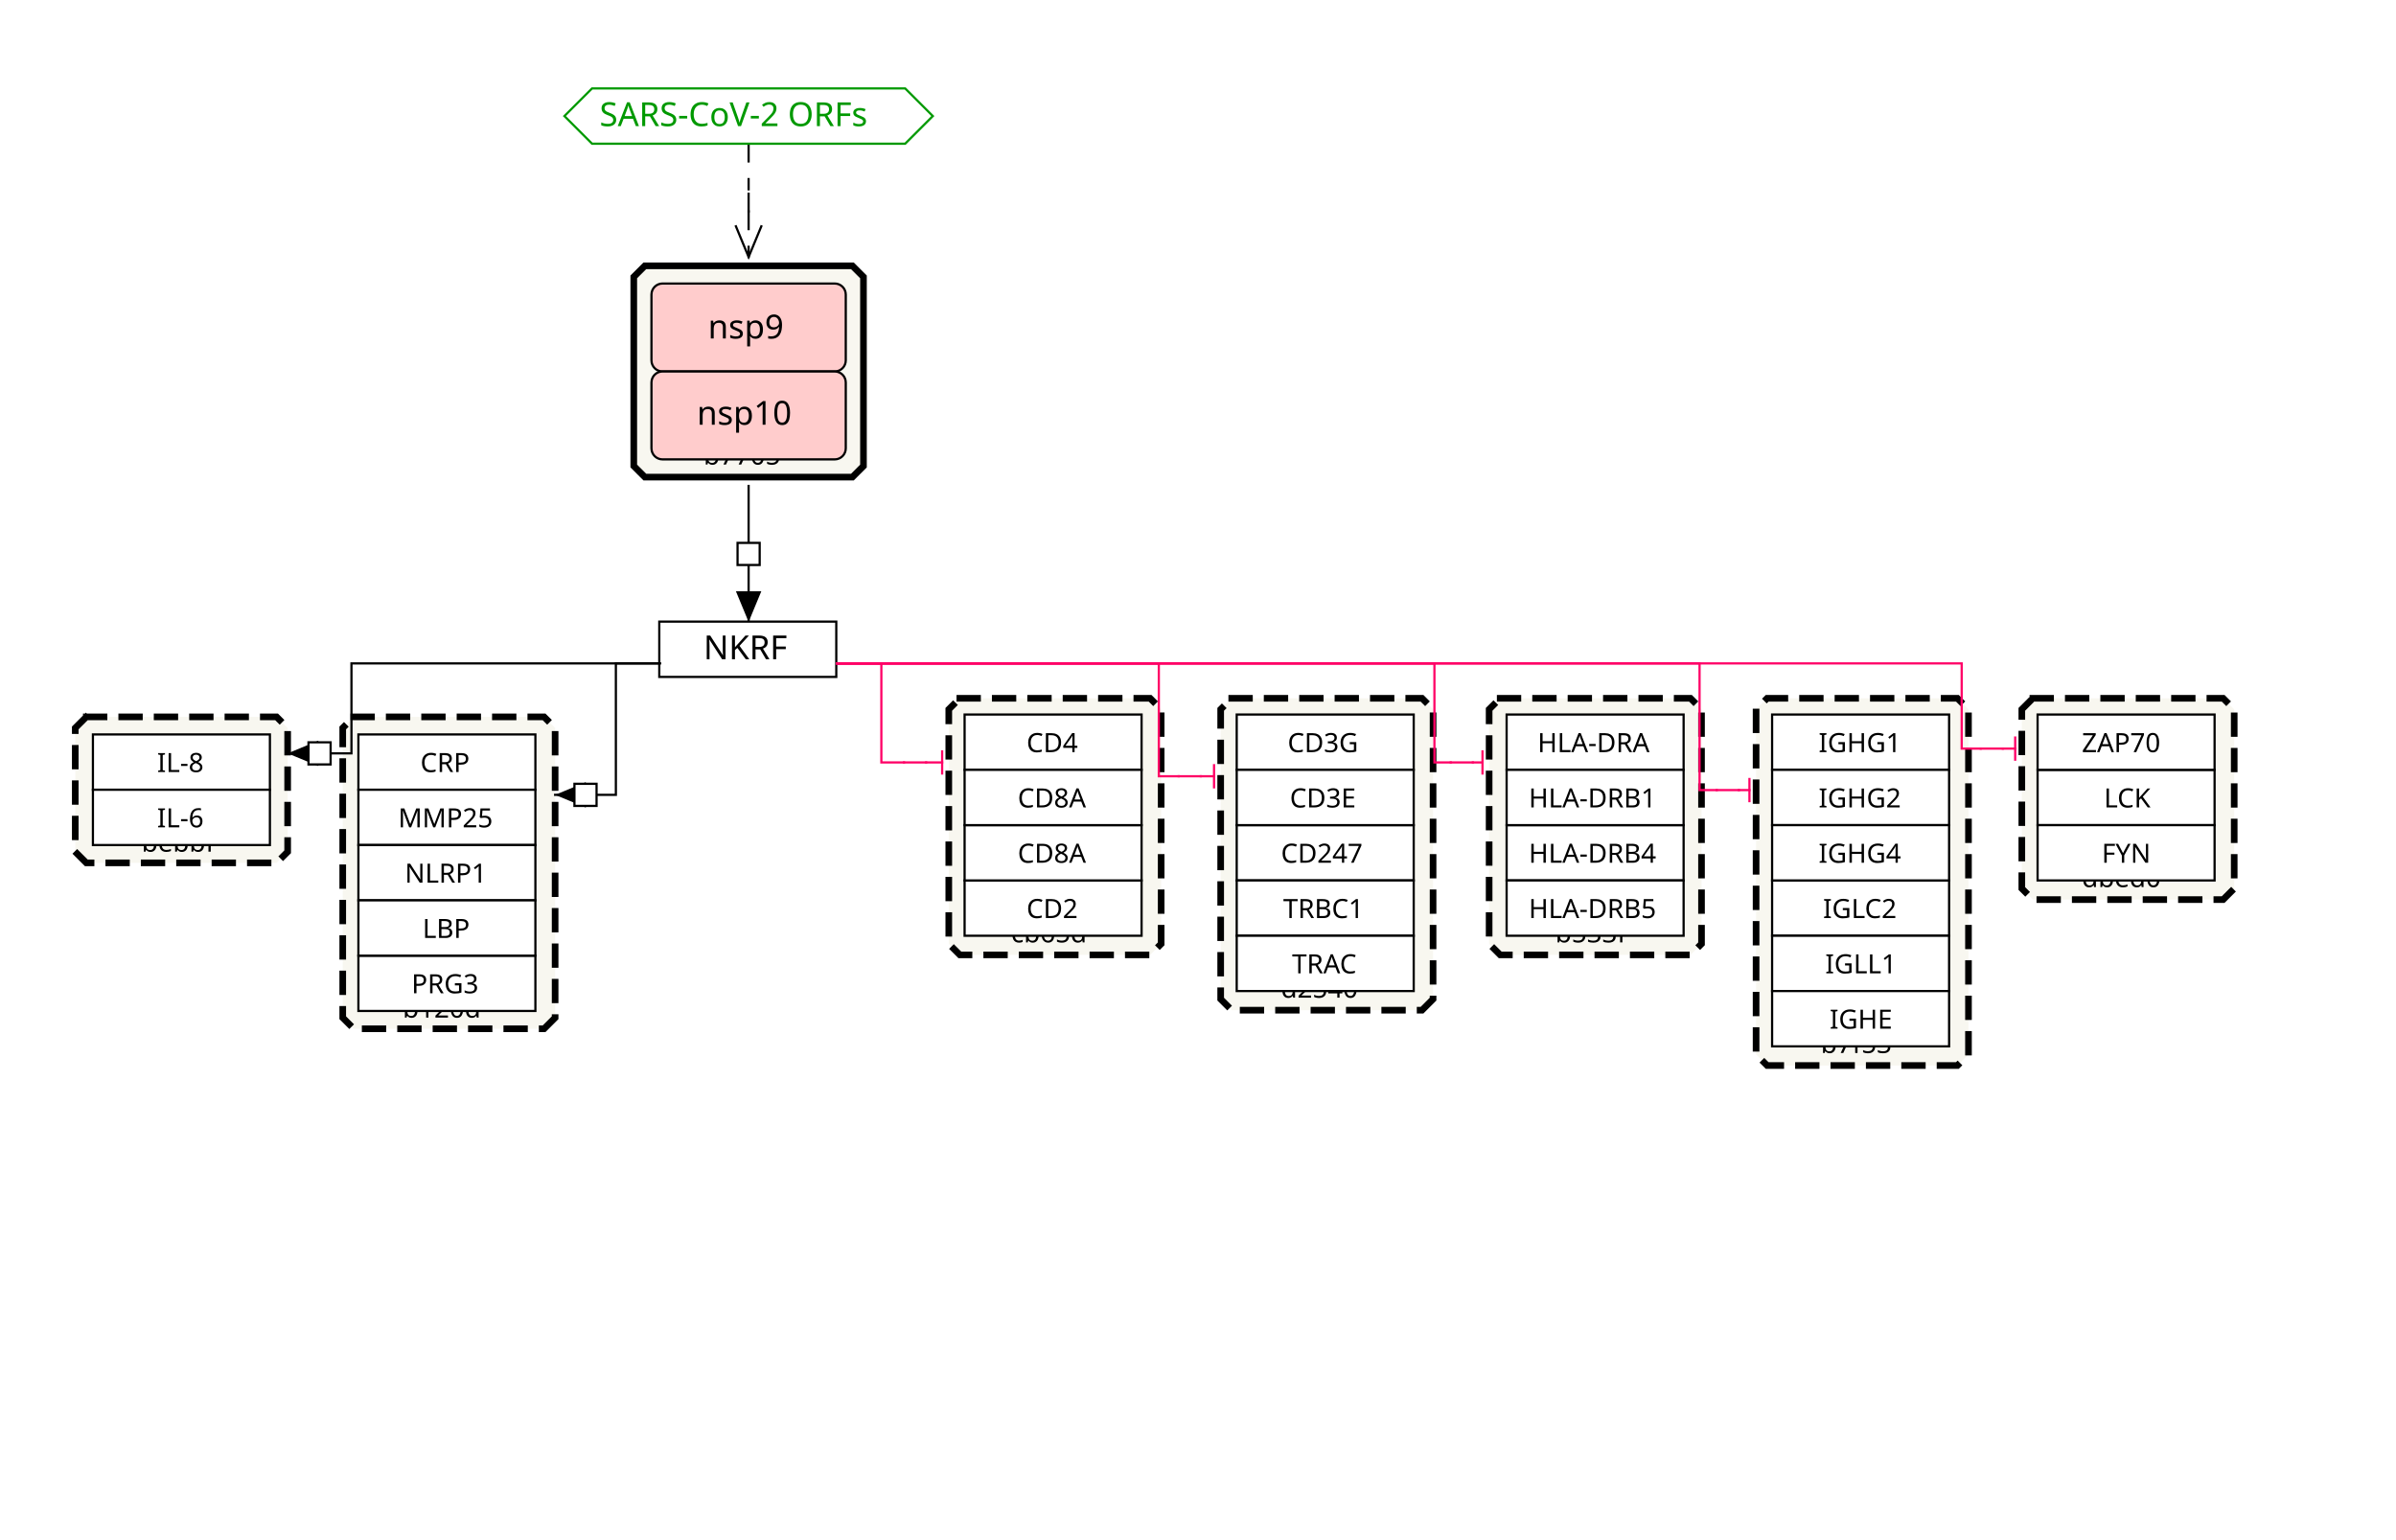
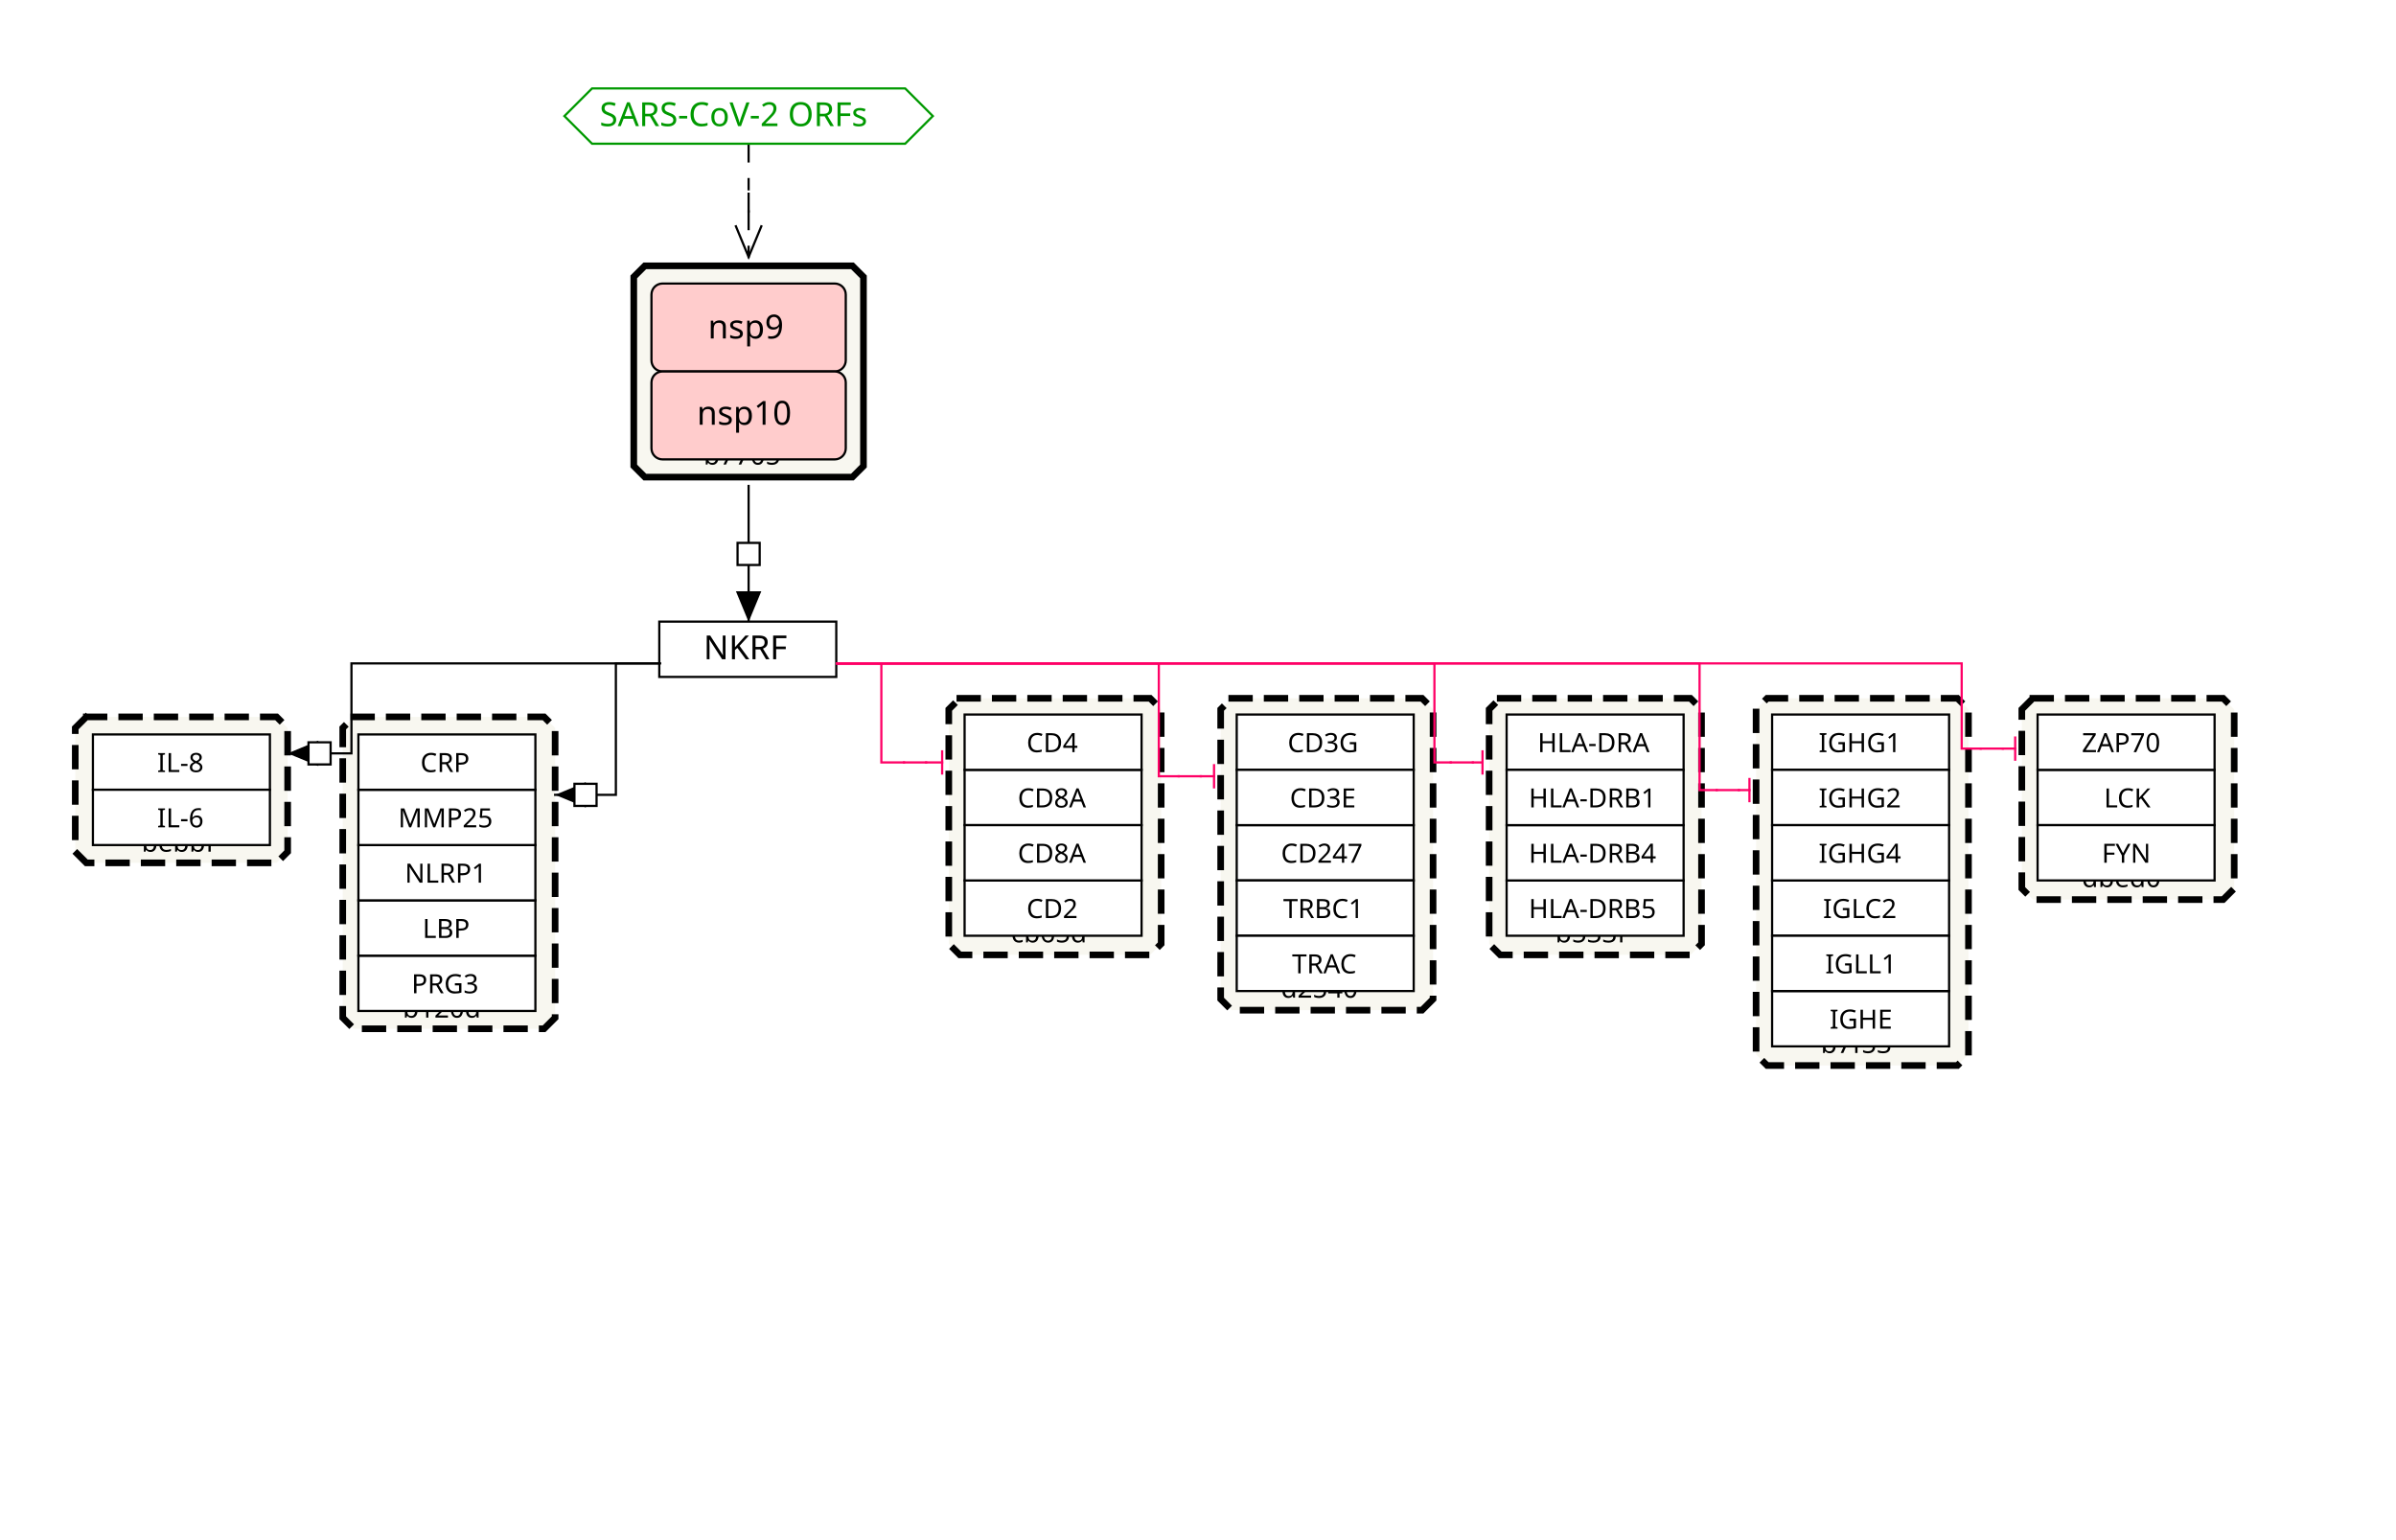
<svg xmlns="http://www.w3.org/2000/svg" fill-opacity="1" color-rendering="auto" color-interpolation="auto" text-rendering="auto" stroke="black" stroke-linecap="square" stroke-miterlimit="10" shape-rendering="auto" stroke-opacity="1" fill="black" stroke-dasharray="none" font-weight="normal" stroke-width="1" viewBox="0 0 1083 696" font-family="'Dialog'" font-style="normal" stroke-linejoin="miter" font-size="12px" stroke-dashoffset="0" image-rendering="auto">
  <defs id="genericDefs" />
  <g />
  <defs id="genericDefs" />
  <g>
    <g fill="white" text-rendering="geometricPrecision" color-interpolation="linearRGB" color-rendering="optimizeQuality" stroke="white" image-rendering="optimizeQuality">
      <rect x="-1" width="1085" height="698" y="-1" stroke="none" />
      <path fill="rgb(248,247,240)" d="M433.85 315.654 L519.85 315.654 L524.85 320.654 L524.85 426.654 L519.85 431.654 L433.85 431.654 L428.85 426.654 L428.85 320.654 Z" fill-rule="evenodd" stroke="none" />
    </g>
    <g text-rendering="geometricPrecision" stroke-dasharray="8,8" stroke-width="3" color-interpolation="linearRGB" color-rendering="optimizeQuality" image-rendering="optimizeQuality">
      <path fill="none" d="M433.85 315.654 L519.85 315.654 L524.85 320.654 L524.85 426.654 L519.85 431.654 L433.85 431.654 L428.85 426.654 L428.85 320.654 Z" fill-rule="evenodd" />
      <text x="457" y="426" font-family="sans-serif" stroke-dasharray="none" stroke="none" stroke-width="1" xml:space="preserve">cb65d</text>
    </g>
    <g fill="rgb(248,247,240)" text-rendering="geometricPrecision" color-interpolation="linearRGB" color-rendering="optimizeQuality" stroke="rgb(248,247,240)" image-rendering="optimizeQuality">
      <path d="M291.464 120.166 L385.289 120.166 L390.289 125.166 L390.289 210.668 L385.289 215.668 L291.464 215.668 L286.464 210.668 L286.464 125.166 Z" stroke="none" fill-rule="evenodd" />
      <path fill="none" d="M291.464 120.166 L385.289 120.166 L390.289 125.166 L390.289 210.668 L385.289 215.668 L291.464 215.668 L286.464 210.668 L286.464 125.166 Z" stroke-width="3" fill-rule="evenodd" stroke="black" />
      <text fill="black" x="318" xml:space="preserve" y="210" font-family="sans-serif" stroke="none">b7705</text>
      <path d="M159.919 324.057 L245.919 324.057 L250.919 329.057 L250.919 460.057 L245.919 465.057 L159.919 465.057 L154.919 460.057 L154.919 329.057 Z" stroke="none" fill-rule="evenodd" />
    </g>
    <g text-rendering="geometricPrecision" stroke-dasharray="8,8" stroke-width="3" color-interpolation="linearRGB" color-rendering="optimizeQuality" image-rendering="optimizeQuality">
      <path fill="none" d="M159.919 324.057 L245.919 324.057 L250.919 329.057 L250.919 460.057 L245.919 465.057 L159.919 465.057 L154.919 460.057 L154.919 329.057 Z" fill-rule="evenodd" />
      <text x="182" y="460" font-family="sans-serif" stroke-dasharray="none" stroke="none" stroke-width="1" xml:space="preserve">b120d</text>
-       <path fill="none" stroke-width="1" stroke-dasharray="none" d="M298.376 299.892 L278.376 299.892 L278.376 359.307 L269.647 359.307" />
-       <path fill="none" stroke-width="1" stroke-dasharray="none" d="M259.647 359.307 L250.919 359.307" />
-       <path stroke-width="1" stroke-dasharray="none" d="M264.777 353.567 L250.919 359.307 L264.777 365.048 Z" stroke="none" />
+       <path fill="none" stroke-width="1" d="M338.376 64.967 L338.376 85.567" />
+       <path fill="none" stroke-width="1" d="M338.376 95.567 L338.376 116.166" />
+       <path fill="none" stroke-width="1" stroke-dasharray="none" d="M332.636 102.308 L338.376 116.166 L344.116 102.308" />
+       <line y2="85.567" fill="none" stroke-width="1" x1="338.376" x2="338.376" y1="95.567" />
+       <path fill="none" stroke-width="1" stroke-dasharray="none" d="M338.376 219.668 L338.376 245.405" />
+       <path fill="none" stroke-width="1" stroke-dasharray="none" d="M338.376 255.405 L338.376 281.142" />
+       <path stroke-width="1" stroke-dasharray="none" d="M332.636 267.284 L338.376 281.142 L344.116 267.284 Z" stroke="none" />
+     </g>
+     <g transform="translate(338.3761,250.4048) rotate(90) translate(-338.3761,-250.4048)" fill="white" text-rendering="geometricPrecision" color-rendering="optimizeQuality" image-rendering="optimizeQuality" color-interpolation="linearRGB" stroke="white">
+       <rect x="333.376" width="10" height="10" y="245.405" stroke="none" />
+       <rect fill="none" x="333.376" width="10" height="10" y="245.405" stroke="black" />
+     </g>
+     <g font-size="10px" text-rendering="geometricPrecision" image-rendering="optimizeQuality" color-rendering="optimizeQuality" font-family="sans-serif" color-interpolation="linearRGB" font-weight="bold">
+       <text x="338" xml:space="preserve" y="254" stroke="none" />
+       <path fill="none" d="M298.376 299.892 L278.376 299.892 L278.376 359.307 L269.647 359.307" />
+       <path fill="none" d="M259.647 359.307 L250.919 359.307" />
+       <path d="M264.777 353.567 L250.919 359.307 L264.777 365.048 Z" stroke="none" />
    </g>
    <g transform="translate(264.6475,359.3072) rotate(180) translate(-264.6475,-359.3072)" fill="white" text-rendering="geometricPrecision" color-rendering="optimizeQuality" image-rendering="optimizeQuality" color-interpolation="linearRGB" stroke="white">
      <rect x="259.647" width="10" height="10" y="354.307" stroke="none" />
      <rect fill="none" x="259.647" width="10" height="10" y="354.307" stroke="black" />
    </g>
    <g font-size="10px" text-rendering="geometricPrecision" image-rendering="optimizeQuality" color-rendering="optimizeQuality" font-family="sans-serif" color-interpolation="linearRGB" font-weight="bold">
      <text x="264" xml:space="preserve" y="363" stroke="none" />
-       <path fill="none" d="M338.376 219.668 L338.376 245.405" />
-       <path fill="none" d="M338.376 255.405 L338.376 281.142" />
-       <path d="M332.636 267.284 L338.376 281.142 L344.116 267.284 Z" stroke="none" />
-     </g>
-     <g transform="translate(338.3761,250.4048) rotate(90) translate(-338.3761,-250.4048)" fill="white" text-rendering="geometricPrecision" color-rendering="optimizeQuality" image-rendering="optimizeQuality" color-interpolation="linearRGB" stroke="white">
-       <rect x="333.376" width="10" height="10" y="245.405" stroke="none" />
-       <rect fill="none" x="333.376" width="10" height="10" y="245.405" stroke="black" />
-     </g>
-     <g font-size="10px" text-rendering="geometricPrecision" image-rendering="optimizeQuality" color-rendering="optimizeQuality" font-family="sans-serif" color-interpolation="linearRGB" font-weight="bold">
-       <text x="338" xml:space="preserve" y="254" stroke="none" />
-     </g>
-     <g text-rendering="geometricPrecision" stroke-dasharray="8,8" color-interpolation="linearRGB" color-rendering="optimizeQuality" image-rendering="optimizeQuality">
-       <path fill="none" d="M338.376 64.967 L338.376 85.567" />
-       <path fill="none" d="M338.376 95.567 L338.376 116.166" />
-       <path stroke-dasharray="none" fill="none" d="M332.636 102.308 L338.376 116.166 L344.116 102.308" />
-       <line y2="85.567" fill="none" x1="338.376" x2="338.376" y1="95.567" />
-       <path fill="none" stroke-dasharray="none" d="M378.376 299.892 L398.376 299.892 L398.376 344.654 L408.613 344.654" stroke="rgb(255,0,102)" />
-       <path fill="none" stroke-dasharray="none" d="M418.613 344.654 L425.85 344.654" stroke="rgb(255,0,102)" />
-       <line fill="none" x1="425.85" x2="425.85" y1="349.654" y2="339.654" stroke-dasharray="none" stroke="rgb(255,0,102)" />
-       <line fill="none" x1="418.613" x2="408.613" y1="344.654" y2="344.654" stroke-dasharray="none" stroke="rgb(255,0,102)" />
-       <path fill="rgb(248,247,240)" stroke-dasharray="none" d="M798.758 315.654 L884.758 315.654 L889.758 320.654 L889.758 476.654 L884.758 481.654 L798.758 481.654 L793.758 476.654 L793.758 320.654 Z" fill-rule="evenodd" stroke="none" />
-       <path fill="none" stroke-width="3" d="M798.758 315.654 L884.758 315.654 L889.758 320.654 L889.758 476.654 L884.758 481.654 L798.758 481.654 L793.758 476.654 L793.758 320.654 Z" fill-rule="evenodd" />
-       <text x="823" xml:space="preserve" stroke-dasharray="none" y="476" font-family="sans-serif" stroke="none">b7f53</text>
-       <path fill="rgb(248,247,240)" stroke-dasharray="none" d="M678.091 315.654 L764.091 315.654 L769.091 320.654 L769.091 426.654 L764.091 431.654 L678.091 431.654 L673.091 426.654 L673.091 320.654 Z" fill-rule="evenodd" stroke="none" />
-       <path fill="none" stroke-width="3" d="M678.091 315.654 L764.091 315.654 L769.091 320.654 L769.091 426.654 L764.091 431.654 L678.091 431.654 L673.091 426.654 L673.091 320.654 Z" fill-rule="evenodd" />
-       <text x="703" xml:space="preserve" stroke-dasharray="none" y="426" font-family="sans-serif" stroke="none">b533f</text>
-       <path fill="rgb(248,247,240)" stroke-dasharray="none" d="M39.017 324.057 L125.017 324.057 L130.018 329.057 L130.018 385.057 L125.017 390.057 L39.017 390.057 L34.017 385.057 L34.017 329.057 Z" fill-rule="evenodd" stroke="none" />
-       <path fill="none" stroke-width="3" d="M39.017 324.057 L125.017 324.057 L130.018 329.057 L130.018 385.057 L125.017 390.057 L39.017 390.057 L34.017 385.057 L34.017 329.057 Z" fill-rule="evenodd" />
-       <text x="64" xml:space="preserve" stroke-dasharray="none" y="385" font-family="sans-serif" stroke="none">bebbf</text>
-       <rect x="162" y="432" fill="white" width="80" stroke-dasharray="none" height="25" stroke="none" />
-       <rect fill="none" x="162" width="80" stroke-dasharray="none" height="25" y="432" />
-       <text x="186" xml:space="preserve" stroke-dasharray="none" y="449" font-family="sans-serif" stroke="none">PRG3</text>
-       <rect x="681" y="373" fill="white" width="80" stroke-dasharray="none" height="25" stroke="none" />
-       <rect fill="none" x="681" width="80" stroke-dasharray="none" height="25" y="373" />
-       <text x="691" xml:space="preserve" stroke-dasharray="none" y="390" font-family="sans-serif" stroke="none">HLA-DRB4</text>
-       <rect x="801" y="398" fill="white" width="80" stroke-dasharray="none" height="25" stroke="none" />
-       <rect fill="none" x="801" width="80" stroke-dasharray="none" height="25" y="398" />
-       <text x="824" xml:space="preserve" stroke-dasharray="none" y="415" font-family="sans-serif" stroke="none">IGLC2</text>
-       <rect x="436" y="398" fill="white" width="80" stroke-dasharray="none" height="25" stroke="none" />
-       <rect fill="none" x="436" width="80" stroke-dasharray="none" height="25" y="398" />
-       <text x="464" xml:space="preserve" stroke-dasharray="none" y="415" font-family="sans-serif" stroke="none">CD2</text>
-       <rect x="801" y="423" fill="white" width="80" stroke-dasharray="none" height="25" stroke="none" />
-       <rect fill="none" x="801" width="80" stroke-dasharray="none" height="25" y="423" />
-       <text x="825" xml:space="preserve" stroke-dasharray="none" y="440" font-family="sans-serif" stroke="none">IGLL1</text>
-       <rect x="436" y="373" fill="white" width="80" stroke-dasharray="none" height="25" stroke="none" />
-       <rect fill="none" x="436" width="80" stroke-dasharray="none" height="25" y="373" />
-       <text x="460" xml:space="preserve" stroke-dasharray="none" y="390" font-family="sans-serif" stroke="none">CD8A</text>
-       <rect x="681" y="323" fill="white" width="80" stroke-dasharray="none" height="25" stroke="none" />
-       <rect fill="none" x="681" width="80" stroke-dasharray="none" height="25" y="323" />
-       <text x="695" xml:space="preserve" stroke-dasharray="none" y="340" font-family="sans-serif" stroke="none">HLA-DRA</text>
-       <rect x="294.464" y="128.166" fill="rgb(255,204,204)" width="87.825" stroke-dasharray="none" rx="5" ry="5" height="39.751" stroke="none" />
-       <rect x="294.464" y="128.166" fill="none" width="87.825" stroke-dasharray="none" rx="5" ry="5" height="39.751" />
-       <text x="320" font-size="15px" y="153" font-family="sans-serif" stroke-dasharray="none" stroke="none" xml:space="preserve">nsp9</text>
-       <rect x="162" y="332" fill="white" width="80" stroke-dasharray="none" height="25" stroke="none" />
-       <rect fill="none" x="162" width="80" stroke-dasharray="none" height="25" y="332" />
-       <text x="190" xml:space="preserve" stroke-dasharray="none" y="349" font-family="sans-serif" stroke="none">CRP</text>
-       <rect x="801" y="323" fill="white" width="80" stroke-dasharray="none" height="25" stroke="none" />
-       <rect fill="none" x="801" width="80" stroke-dasharray="none" height="25" y="323" />
-       <text x="822" xml:space="preserve" stroke-dasharray="none" y="340" font-family="sans-serif" stroke="none">IGHG1</text>
-       <rect x="162" y="357" fill="white" width="80" stroke-dasharray="none" height="25" stroke="none" />
-       <rect fill="none" x="162" width="80" stroke-dasharray="none" height="25" y="357" />
-       <text x="180" xml:space="preserve" stroke-dasharray="none" y="374" font-family="sans-serif" stroke="none">MMP25</text>
-       <rect x="801" y="348" fill="white" width="80" stroke-dasharray="none" height="25" stroke="none" />
-       <rect fill="none" x="801" width="80" stroke-dasharray="none" height="25" y="348" />
-       <text x="822" xml:space="preserve" stroke-dasharray="none" y="365" font-family="sans-serif" stroke="none">IGHG2</text>
-       <rect x="436" y="323" fill="white" width="80" stroke-dasharray="none" height="25" stroke="none" />
-       <rect fill="none" x="436" width="80" stroke-dasharray="none" height="25" y="323" />
-       <text x="464" xml:space="preserve" stroke-dasharray="none" y="340" font-family="sans-serif" stroke="none">CD4</text>
-       <rect x="298" y="281" fill="white" width="80" stroke-dasharray="none" height="25" stroke="none" />
-       <rect fill="none" x="298" width="80" stroke-dasharray="none" height="25" y="281" />
-       <text x="318" font-size="15px" y="298" font-family="sans-serif" stroke-dasharray="none" stroke="none" xml:space="preserve">NKRF</text>
-       <rect x="294.464" y="167.917" fill="rgb(255,204,204)" width="87.825" stroke-dasharray="none" rx="5" ry="5" height="39.751" stroke="none" />
-       <rect x="294.464" y="167.917" fill="none" width="87.825" stroke-dasharray="none" rx="5" ry="5" height="39.751" />
-       <text x="315" font-size="15px" y="192" font-family="sans-serif" stroke-dasharray="none" stroke="none" xml:space="preserve">nsp10</text>
-       <rect x="801" y="373" fill="white" width="80" stroke-dasharray="none" height="25" stroke="none" />
-       <rect fill="none" x="801" width="80" stroke-dasharray="none" height="25" y="373" />
-       <text x="822" xml:space="preserve" stroke-dasharray="none" y="390" font-family="sans-serif" stroke="none">IGHG4</text>
-       <rect x="801" y="448" fill="white" width="80" stroke-dasharray="none" height="25" stroke="none" />
-       <rect fill="none" x="801" width="80" stroke-dasharray="none" height="25" y="448" />
-       <text x="827" xml:space="preserve" stroke-dasharray="none" y="465" font-family="sans-serif" stroke="none">IGHE</text>
-       <rect x="681" y="348" fill="white" width="80" stroke-dasharray="none" height="25" stroke="none" />
-       <rect fill="none" x="681" width="80" stroke-dasharray="none" height="25" y="348" />
-       <text x="691" xml:space="preserve" stroke-dasharray="none" y="365" font-family="sans-serif" stroke="none">HLA-DRB1</text>
-       <rect x="681" y="398" fill="white" width="80" stroke-dasharray="none" height="25" stroke="none" />
-       <rect fill="none" x="681" width="80" stroke-dasharray="none" height="25" y="398" />
-       <text x="691" xml:space="preserve" stroke-dasharray="none" y="415" font-family="sans-serif" stroke="none">HLA-DRB5</text>
-       <path fill="white" stroke-dasharray="none" d="M255.112 52.467 L267.612 39.967 L409.14 39.967 L421.64 52.467 L409.14 64.967 L267.612 64.967 Z" fill-rule="evenodd" stroke="none" />
-       <path fill="none" stroke-dasharray="none" d="M255.112 52.467 L267.612 39.967 L409.14 39.967 L421.64 52.467 L409.14 64.967 L267.612 64.967 Z" fill-rule="evenodd" stroke="rgb(0,153,0)" />
-     </g>
-     <g font-size="15px" fill="rgb(0,153,0)" text-rendering="geometricPrecision" image-rendering="optimizeQuality" color-rendering="optimizeQuality" font-family="sans-serif" stroke="rgb(0,153,0)" color-interpolation="linearRGB">
-       <text x="271" xml:space="preserve" y="57" stroke="none">SARS-CoV-2 ORFs</text>
-     </g>
-     <g fill="white" text-rendering="geometricPrecision" color-interpolation="linearRGB" color-rendering="optimizeQuality" stroke="white" image-rendering="optimizeQuality">
+     </g>
+     <g fill="rgb(255,0,102)" text-rendering="geometricPrecision" color-interpolation="linearRGB" color-rendering="optimizeQuality" stroke="rgb(255,0,102)" image-rendering="optimizeQuality">
+       <path fill="none" d="M378.376 299.892 L398.376 299.892 L398.376 344.654 L408.613 344.654" />
+       <path fill="none" d="M418.613 344.654 L425.85 344.654" />
+       <line y2="339.654" fill="none" x1="425.85" x2="425.85" y1="349.654" />
+       <line y2="344.654" fill="none" x1="418.613" x2="408.613" y1="344.654" />
+       <path fill="rgb(248,247,240)" d="M39.017 324.057 L125.017 324.057 L130.018 329.057 L130.018 385.057 L125.017 390.057 L39.017 390.057 L34.017 385.057 L34.017 329.057 Z" fill-rule="evenodd" stroke="none" />
+     </g>
+     <g text-rendering="geometricPrecision" stroke-dasharray="8,8" stroke-width="3" color-interpolation="linearRGB" color-rendering="optimizeQuality" image-rendering="optimizeQuality">
+       <path fill="none" d="M39.017 324.057 L125.017 324.057 L130.018 329.057 L130.018 385.057 L125.017 390.057 L39.017 390.057 L34.017 385.057 L34.017 329.057 Z" fill-rule="evenodd" />
+       <text x="64" y="385" font-family="sans-serif" stroke-dasharray="none" stroke="none" stroke-width="1" xml:space="preserve">bebbf</text>
+     </g>
+     <g fill="rgb(248,247,240)" text-rendering="geometricPrecision" color-interpolation="linearRGB" color-rendering="optimizeQuality" stroke="rgb(248,247,240)" image-rendering="optimizeQuality">
+       <path d="M798.758 315.654 L884.758 315.654 L889.758 320.654 L889.758 476.654 L884.758 481.654 L798.758 481.654 L793.758 476.654 L793.758 320.654 Z" stroke="none" fill-rule="evenodd" />
+     </g>
+     <g text-rendering="geometricPrecision" stroke-dasharray="8,8" stroke-width="3" color-interpolation="linearRGB" color-rendering="optimizeQuality" image-rendering="optimizeQuality">
+       <path fill="none" d="M798.758 315.654 L884.758 315.654 L889.758 320.654 L889.758 476.654 L884.758 481.654 L798.758 481.654 L793.758 476.654 L793.758 320.654 Z" fill-rule="evenodd" />
+       <text x="823" y="476" font-family="sans-serif" stroke-dasharray="none" stroke="none" stroke-width="1" xml:space="preserve">b7f53</text>
+     </g>
+     <g fill="rgb(248,247,240)" text-rendering="geometricPrecision" color-interpolation="linearRGB" color-rendering="optimizeQuality" stroke="rgb(248,247,240)" image-rendering="optimizeQuality">
+       <path d="M678.091 315.654 L764.091 315.654 L769.091 320.654 L769.091 426.654 L764.091 431.654 L678.091 431.654 L673.091 426.654 L673.091 320.654 Z" stroke="none" fill-rule="evenodd" />
+     </g>
+     <g text-rendering="geometricPrecision" stroke-dasharray="8,8" stroke-width="3" color-interpolation="linearRGB" color-rendering="optimizeQuality" image-rendering="optimizeQuality">
+       <path fill="none" d="M678.091 315.654 L764.091 315.654 L769.091 320.654 L769.091 426.654 L764.091 431.654 L678.091 431.654 L673.091 426.654 L673.091 320.654 Z" fill-rule="evenodd" />
+       <text x="703" y="426" font-family="sans-serif" stroke-dasharray="none" stroke="none" stroke-width="1" xml:space="preserve">b533f</text>
+     </g>
+     <g fill="rgb(255,204,204)" text-rendering="geometricPrecision" color-interpolation="linearRGB" color-rendering="optimizeQuality" stroke="rgb(255,204,204)" image-rendering="optimizeQuality">
+       <rect x="294.464" y="128.166" width="87.825" rx="5" ry="5" height="39.751" stroke="none" />
+       <rect x="294.464" y="128.166" fill="none" width="87.825" rx="5" ry="5" height="39.751" stroke="black" />
+     </g>
+     <g text-rendering="geometricPrecision" font-size="15px" font-family="sans-serif" color-interpolation="linearRGB" color-rendering="optimizeQuality" image-rendering="optimizeQuality">
+       <text x="320" xml:space="preserve" y="153" stroke="none">nsp9</text>
+     </g>
+     <g fill="white" text-rendering="geometricPrecision" color-interpolation="linearRGB" color-rendering="optimizeQuality" stroke="white" image-rendering="optimizeQuality">
+       <rect x="801" width="80" height="25" y="398" stroke="none" />
+       <rect fill="none" x="801" width="80" height="25" y="398" stroke="black" />
+       <text fill="black" x="824" xml:space="preserve" y="415" font-family="sans-serif" stroke="none">IGLC2</text>
+       <rect x="681" width="80" height="25" y="398" stroke="none" />
+       <rect fill="none" x="681" width="80" height="25" y="398" stroke="black" />
+       <text fill="black" x="691" xml:space="preserve" y="415" font-family="sans-serif" stroke="none">HLA-DRB5</text>
+       <rect x="801" width="80" height="25" y="323" stroke="none" />
+       <rect fill="none" x="801" width="80" height="25" y="323" stroke="black" />
+       <text fill="black" x="822" xml:space="preserve" y="340" font-family="sans-serif" stroke="none">IGHG1</text>
+       <rect x="162" width="80" height="25" y="432" stroke="none" />
+       <rect fill="none" x="162" width="80" height="25" y="432" stroke="black" />
+       <text fill="black" x="186" xml:space="preserve" y="449" font-family="sans-serif" stroke="none">PRG3</text>
+       <rect x="801" width="80" height="25" y="348" stroke="none" />
+       <rect fill="none" x="801" width="80" height="25" y="348" stroke="black" />
+       <text fill="black" x="822" xml:space="preserve" y="365" font-family="sans-serif" stroke="none">IGHG2</text>
+       <rect x="436" width="80" height="25" y="348" stroke="none" />
+       <rect fill="none" x="436" width="80" height="25" y="348" stroke="black" />
+       <text fill="black" x="460" xml:space="preserve" y="365" font-family="sans-serif" stroke="none">CD8A</text>
+       <rect x="681" width="80" height="25" y="373" stroke="none" />
+       <rect fill="none" x="681" width="80" height="25" y="373" stroke="black" />
+       <text fill="black" x="691" xml:space="preserve" y="390" font-family="sans-serif" stroke="none">HLA-DRB4</text>
+       <rect x="436" width="80" height="25" y="398" stroke="none" />
+       <rect fill="none" x="436" width="80" height="25" y="398" stroke="black" />
+       <text fill="black" x="464" xml:space="preserve" y="415" font-family="sans-serif" stroke="none">CD2</text>
+       <rect x="162" width="80" height="25" y="407" stroke="none" />
+       <rect fill="none" x="162" width="80" height="25" y="407" stroke="black" />
+       <text fill="black" x="191" xml:space="preserve" y="424" font-family="sans-serif" stroke="none">LBP</text>
      <rect x="162" width="80" height="25" y="382" stroke="none" />
      <rect fill="none" x="162" width="80" height="25" y="382" stroke="black" />
      <text fill="black" x="183" xml:space="preserve" y="399" font-family="sans-serif" stroke="none">NLRP1</text>
-       <rect x="162" width="80" height="25" y="407" stroke="none" />
-       <rect fill="none" x="162" width="80" height="25" y="407" stroke="black" />
-       <text fill="black" x="191" xml:space="preserve" y="424" font-family="sans-serif" stroke="none">LBP</text>
-       <rect x="436" width="80" height="25" y="348" stroke="none" />
-       <rect fill="none" x="436" width="80" height="25" y="348" stroke="black" />
-       <text fill="black" x="460" xml:space="preserve" y="365" font-family="sans-serif" stroke="none">CD8A</text>
      <rect x="42" width="80" height="25" y="332" stroke="none" />
      <rect fill="none" x="42" width="80" height="25" y="332" stroke="black" />
      <text fill="black" x="71" xml:space="preserve" y="349" font-family="sans-serif" stroke="none">IL-8</text>
+       <rect x="681" width="80" height="25" y="323" stroke="none" />
+       <rect fill="none" x="681" width="80" height="25" y="323" stroke="black" />
+       <text fill="black" x="695" xml:space="preserve" y="340" font-family="sans-serif" stroke="none">HLA-DRA</text>
+       <path d="M255.112 52.467 L267.612 39.967 L409.14 39.967 L421.64 52.467 L409.14 64.967 L267.612 64.967 Z" stroke="none" fill-rule="evenodd" />
+       <path fill="none" d="M255.112 52.467 L267.612 39.967 L409.14 39.967 L421.64 52.467 L409.14 64.967 L267.612 64.967 Z" fill-rule="evenodd" stroke="rgb(0,153,0)" />
+     </g>
+     <g font-size="15px" fill="rgb(0,153,0)" text-rendering="geometricPrecision" image-rendering="optimizeQuality" color-rendering="optimizeQuality" font-family="sans-serif" stroke="rgb(0,153,0)" color-interpolation="linearRGB">
+       <text x="271" xml:space="preserve" y="57" stroke="none">SARS-CoV-2 ORFs</text>
+     </g>
+     <g fill="white" text-rendering="geometricPrecision" color-interpolation="linearRGB" color-rendering="optimizeQuality" stroke="white" image-rendering="optimizeQuality">
+       <rect x="801" width="80" height="25" y="448" stroke="none" />
+       <rect fill="none" x="801" width="80" height="25" y="448" stroke="black" />
+       <text fill="black" x="827" xml:space="preserve" y="465" font-family="sans-serif" stroke="none">IGHE</text>
+       <rect x="294.464" y="167.917" fill="rgb(255,204,204)" width="87.825" rx="5" ry="5" height="39.751" stroke="none" />
+       <rect x="294.464" y="167.917" fill="none" width="87.825" rx="5" ry="5" height="39.751" stroke="black" />
+     </g>
+     <g text-rendering="geometricPrecision" font-size="15px" font-family="sans-serif" color-interpolation="linearRGB" color-rendering="optimizeQuality" image-rendering="optimizeQuality">
+       <text x="315" xml:space="preserve" y="192" stroke="none">nsp10</text>
+     </g>
+     <g fill="white" text-rendering="geometricPrecision" color-interpolation="linearRGB" color-rendering="optimizeQuality" stroke="white" image-rendering="optimizeQuality">
+       <rect x="298" width="80" height="25" y="281" stroke="none" />
+       <rect fill="none" x="298" width="80" height="25" y="281" stroke="black" />
+     </g>
+     <g text-rendering="geometricPrecision" font-size="15px" font-family="sans-serif" color-interpolation="linearRGB" color-rendering="optimizeQuality" image-rendering="optimizeQuality">
+       <text x="318" xml:space="preserve" y="298" stroke="none">NKRF</text>
+     </g>
+     <g fill="white" text-rendering="geometricPrecision" color-interpolation="linearRGB" color-rendering="optimizeQuality" stroke="white" image-rendering="optimizeQuality">
+       <rect x="162" width="80" height="25" y="357" stroke="none" />
+       <rect fill="none" x="162" width="80" height="25" y="357" stroke="black" />
+       <text fill="black" x="180" xml:space="preserve" y="374" font-family="sans-serif" stroke="none">MMP25</text>
+       <rect x="436" width="80" height="25" y="373" stroke="none" />
+       <rect fill="none" x="436" width="80" height="25" y="373" stroke="black" />
+       <text fill="black" x="460" xml:space="preserve" y="390" font-family="sans-serif" stroke="none">CD8A</text>
+       <rect x="436" width="80" height="25" y="323" stroke="none" />
+       <rect fill="none" x="436" width="80" height="25" y="323" stroke="black" />
+       <text fill="black" x="464" xml:space="preserve" y="340" font-family="sans-serif" stroke="none">CD4</text>
+       <rect x="801" width="80" height="25" y="423" stroke="none" />
+       <rect fill="none" x="801" width="80" height="25" y="423" stroke="black" />
+       <text fill="black" x="825" xml:space="preserve" y="440" font-family="sans-serif" stroke="none">IGLL1</text>
+       <rect x="162" width="80" height="25" y="332" stroke="none" />
+       <rect fill="none" x="162" width="80" height="25" y="332" stroke="black" />
+       <text fill="black" x="190" xml:space="preserve" y="349" font-family="sans-serif" stroke="none">CRP</text>
+       <rect x="681" width="80" height="25" y="348" stroke="none" />
+       <rect fill="none" x="681" width="80" height="25" y="348" stroke="black" />
+       <text fill="black" x="691" xml:space="preserve" y="365" font-family="sans-serif" stroke="none">HLA-DRB1</text>
+       <rect x="801" width="80" height="25" y="373" stroke="none" />
+       <rect fill="none" x="801" width="80" height="25" y="373" stroke="black" />
+       <text fill="black" x="822" xml:space="preserve" y="390" font-family="sans-serif" stroke="none">IGHG4</text>
      <rect x="42" width="80" height="25" y="357" stroke="none" />
      <rect fill="none" x="42" width="80" height="25" y="357" stroke="black" />
      <text fill="black" x="71" xml:space="preserve" y="374" font-family="sans-serif" stroke="none">IL-6</text>
      <path fill="rgb(248,247,240)" d="M556.752 315.654 L642.752 315.654 L647.752 320.654 L647.752 451.654 L642.752 456.654 L556.752 456.654 L551.752 451.654 L551.752 320.654 Z" fill-rule="evenodd" stroke="none" />
    </g>
    <g text-rendering="geometricPrecision" stroke-dasharray="8,8" stroke-width="3" color-interpolation="linearRGB" color-rendering="optimizeQuality" image-rendering="optimizeQuality">
      <path fill="none" d="M556.752 315.654 L642.752 315.654 L647.752 320.654 L647.752 451.654 L642.752 456.654 L556.752 456.654 L551.752 451.654 L551.752 320.654 Z" fill-rule="evenodd" />
      <text x="579" y="451" font-family="sans-serif" stroke-dasharray="none" stroke="none" stroke-width="1" xml:space="preserve">d2540</text>
    </g>
    <g fill="white" text-rendering="geometricPrecision" color-interpolation="linearRGB" color-rendering="optimizeQuality" stroke="white" image-rendering="optimizeQuality">
      <rect x="559" width="80" height="25" y="373" stroke="none" />
      <rect fill="none" x="559" width="80" height="25" y="373" stroke="black" />
      <text fill="black" x="579" xml:space="preserve" y="390" font-family="sans-serif" stroke="none">CD247</text>
      <rect x="559" width="80" height="25" y="323" stroke="none" />
      <rect fill="none" x="559" width="80" height="25" y="323" stroke="black" />
      <text fill="black" x="582" xml:space="preserve" y="340" font-family="sans-serif" stroke="none">CD3G</text>
      <path fill="rgb(248,247,240)" d="M918.871 315.654 L1004.871 315.654 L1009.871 320.654 L1009.871 401.654 L1004.871 406.654 L918.871 406.654 L913.871 401.654 L913.871 320.654 Z" fill-rule="evenodd" stroke="none" />
    </g>
    <g text-rendering="geometricPrecision" stroke-dasharray="8,8" stroke-width="3" color-interpolation="linearRGB" color-rendering="optimizeQuality" image-rendering="optimizeQuality">
      <path fill="none" d="M918.871 315.654 L1004.871 315.654 L1009.871 320.654 L1009.871 401.654 L1004.871 406.654 L918.871 406.654 L913.871 401.654 L913.871 320.654 Z" fill-rule="evenodd" />
      <text x="941" y="401" font-family="sans-serif" stroke-dasharray="none" stroke="none" stroke-width="1" xml:space="preserve">dbed0</text>
    </g>
    <g fill="white" text-rendering="geometricPrecision" color-interpolation="linearRGB" color-rendering="optimizeQuality" stroke="white" image-rendering="optimizeQuality">
      <rect x="921" width="80" height="25" y="348" stroke="none" />
      <rect fill="none" x="921" width="80" height="25" y="348" stroke="black" />
      <text fill="black" x="951" xml:space="preserve" y="365" font-family="sans-serif" stroke="none">LCK</text>
      <rect x="559" width="80" height="25" y="348" stroke="none" />
      <rect fill="none" x="559" width="80" height="25" y="348" stroke="black" />
      <text fill="black" x="583" xml:space="preserve" y="365" font-family="sans-serif" stroke="none">CD3E</text>
      <rect x="921" width="80" height="25" y="323" stroke="none" />
      <rect fill="none" x="921" width="80" height="25" y="323" stroke="black" />
      <text fill="black" x="941" xml:space="preserve" y="340" font-family="sans-serif" stroke="none">ZAP70</text>
      <rect x="559" width="80" height="25" y="398" stroke="none" />
      <rect fill="none" x="559" width="80" height="25" y="398" stroke="black" />
      <text fill="black" x="580" xml:space="preserve" y="415" font-family="sans-serif" stroke="none">TRBC1</text>
      <rect x="921" width="80" height="25" y="373" stroke="none" />
      <rect fill="none" x="921" width="80" height="25" y="373" stroke="black" />
      <text fill="black" x="950" xml:space="preserve" y="390" font-family="sans-serif" stroke="none">FYN</text>
      <rect x="559" width="80" height="25" y="423" stroke="none" />
      <rect fill="none" x="559" width="80" height="25" y="423" stroke="black" />
      <text fill="black" x="584" xml:space="preserve" y="440" font-family="sans-serif" stroke="none">TRAC</text>
      <path fill="none" d="M298.376 299.892 L158.862 299.892 L158.862 340.557 L149.44 340.557" stroke="black" />
      <path fill="none" d="M139.44 340.557 L130.018 340.557" stroke="black" />
      <path fill="black" d="M143.876 334.817 L130.018 340.557 L143.876 346.298 Z" stroke="none" />
      <rect x="139.44" width="10" height="10" y="335.557" transform="translate(144.4396,340.5572) rotate(180) translate(-144.4396,-340.5572)" stroke="none" />
      <rect x="139.44" y="335.557" transform="translate(144.4396,340.5572) rotate(180) translate(-144.4396,-340.5572)" fill="none" width="10" height="10" stroke="black" />
    </g>
    <g font-size="10px" text-rendering="geometricPrecision" image-rendering="optimizeQuality" color-rendering="optimizeQuality" font-family="sans-serif" color-interpolation="linearRGB" font-weight="bold">
      <text x="144" xml:space="preserve" y="344" stroke="none" />
    </g>
    <g fill="rgb(255,0,102)" text-rendering="geometricPrecision" color-interpolation="linearRGB" color-rendering="optimizeQuality" stroke="rgb(255,0,102)" image-rendering="optimizeQuality">
      <path fill="none" d="M378.376 299.892 L523.791 299.892 L523.791 350.904 L532.771 350.904" />
      <path fill="none" d="M542.771 350.904 L548.752 350.904" />
      <line y2="345.904" fill="none" x1="548.752" x2="548.752" y1="355.904" />
      <line y2="350.904" fill="none" x1="542.771" x2="532.771" y1="350.904" />
      <path fill="none" d="M378.376 299.892 L648.367 299.892 L648.367 344.654 L655.729 344.654" />
      <path fill="none" d="M665.729 344.654 L670.091 344.654" />
      <line y2="339.654" fill="none" x1="670.091" x2="670.091" y1="349.654" />
      <line y2="344.654" fill="none" x1="665.729" x2="655.729" y1="344.654" />
      <path fill="none" d="M378.376 299.892 L768.205 299.892 L768.205 357.154 L775.981 357.154" />
      <path fill="none" d="M785.981 357.154 L790.758 357.154" />
      <line y2="352.154" fill="none" x1="790.758" x2="790.758" y1="362.154" />
      <line y2="357.154" fill="none" x1="785.981" x2="775.981" y1="357.154" />
      <path fill="none" d="M378.376 299.892 L886.688 299.892 L886.688 338.404 L895.28 338.404" />
      <path fill="none" d="M905.28 338.404 L910.871 338.404" />
      <line y2="333.404" fill="none" x1="910.871" x2="910.871" y1="343.404" />
      <line y2="338.404" fill="none" x1="905.28" x2="895.28" y1="338.404" />
    </g>
  </g>
</svg>
